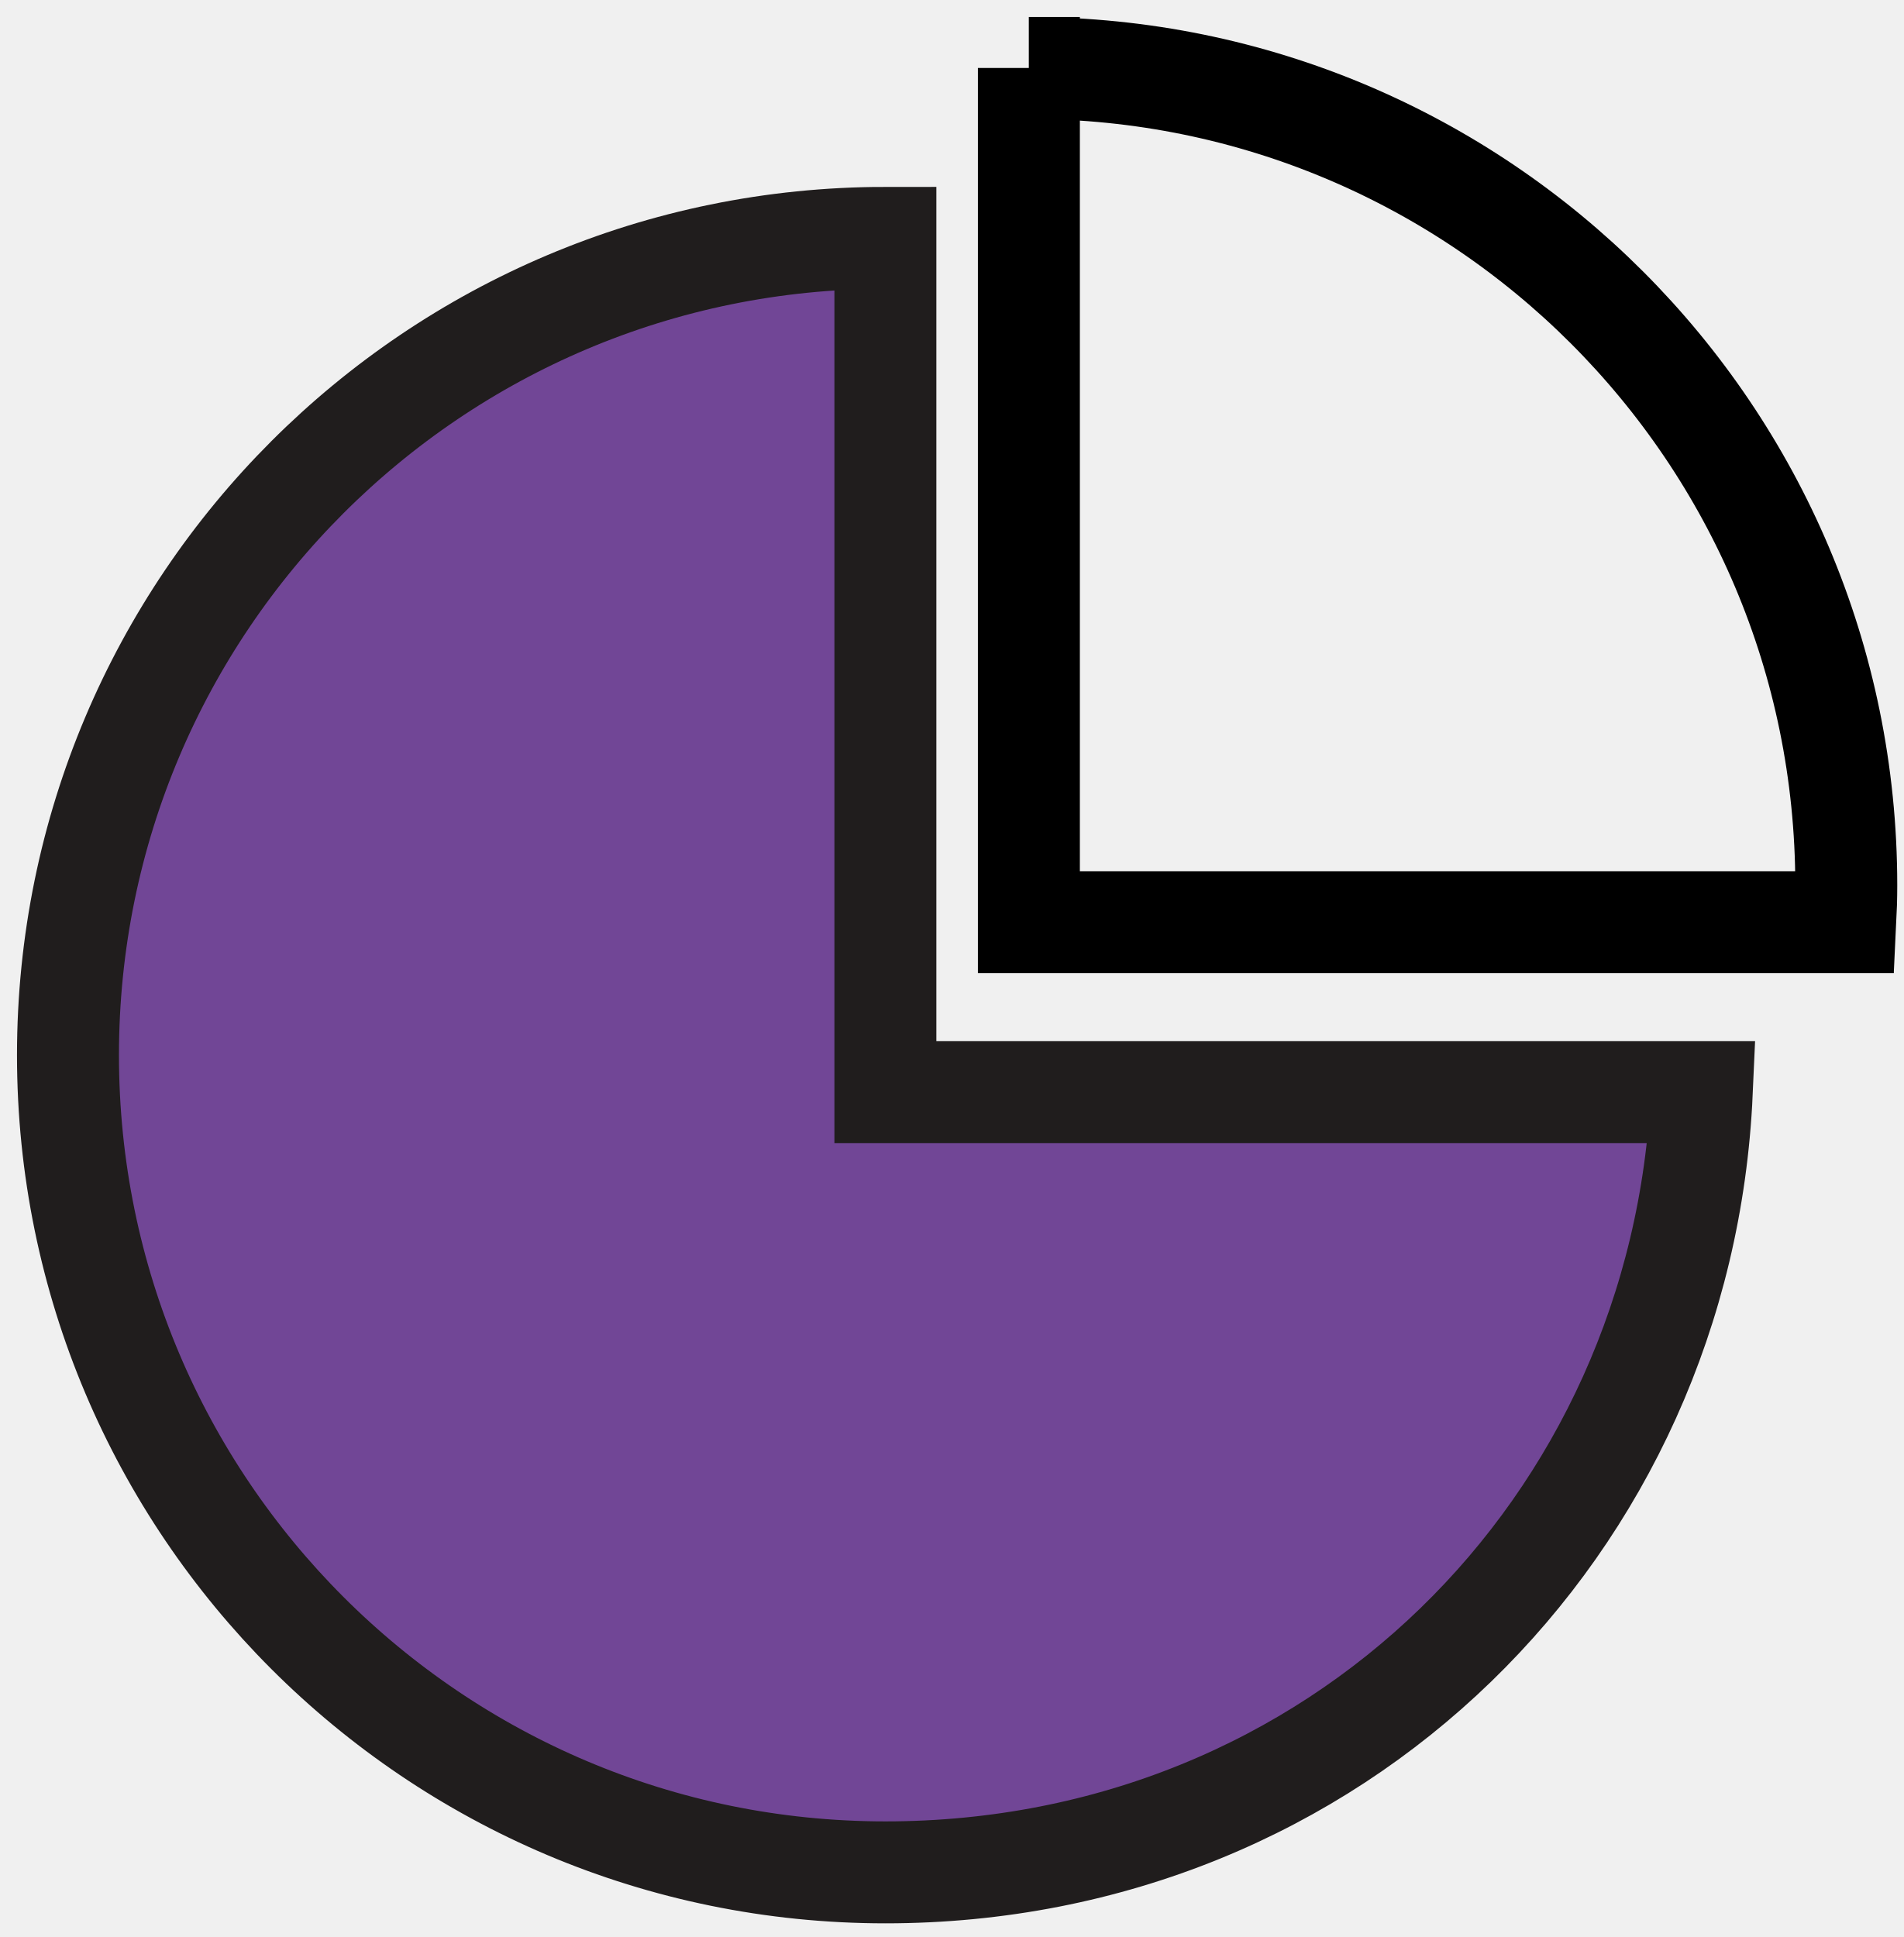
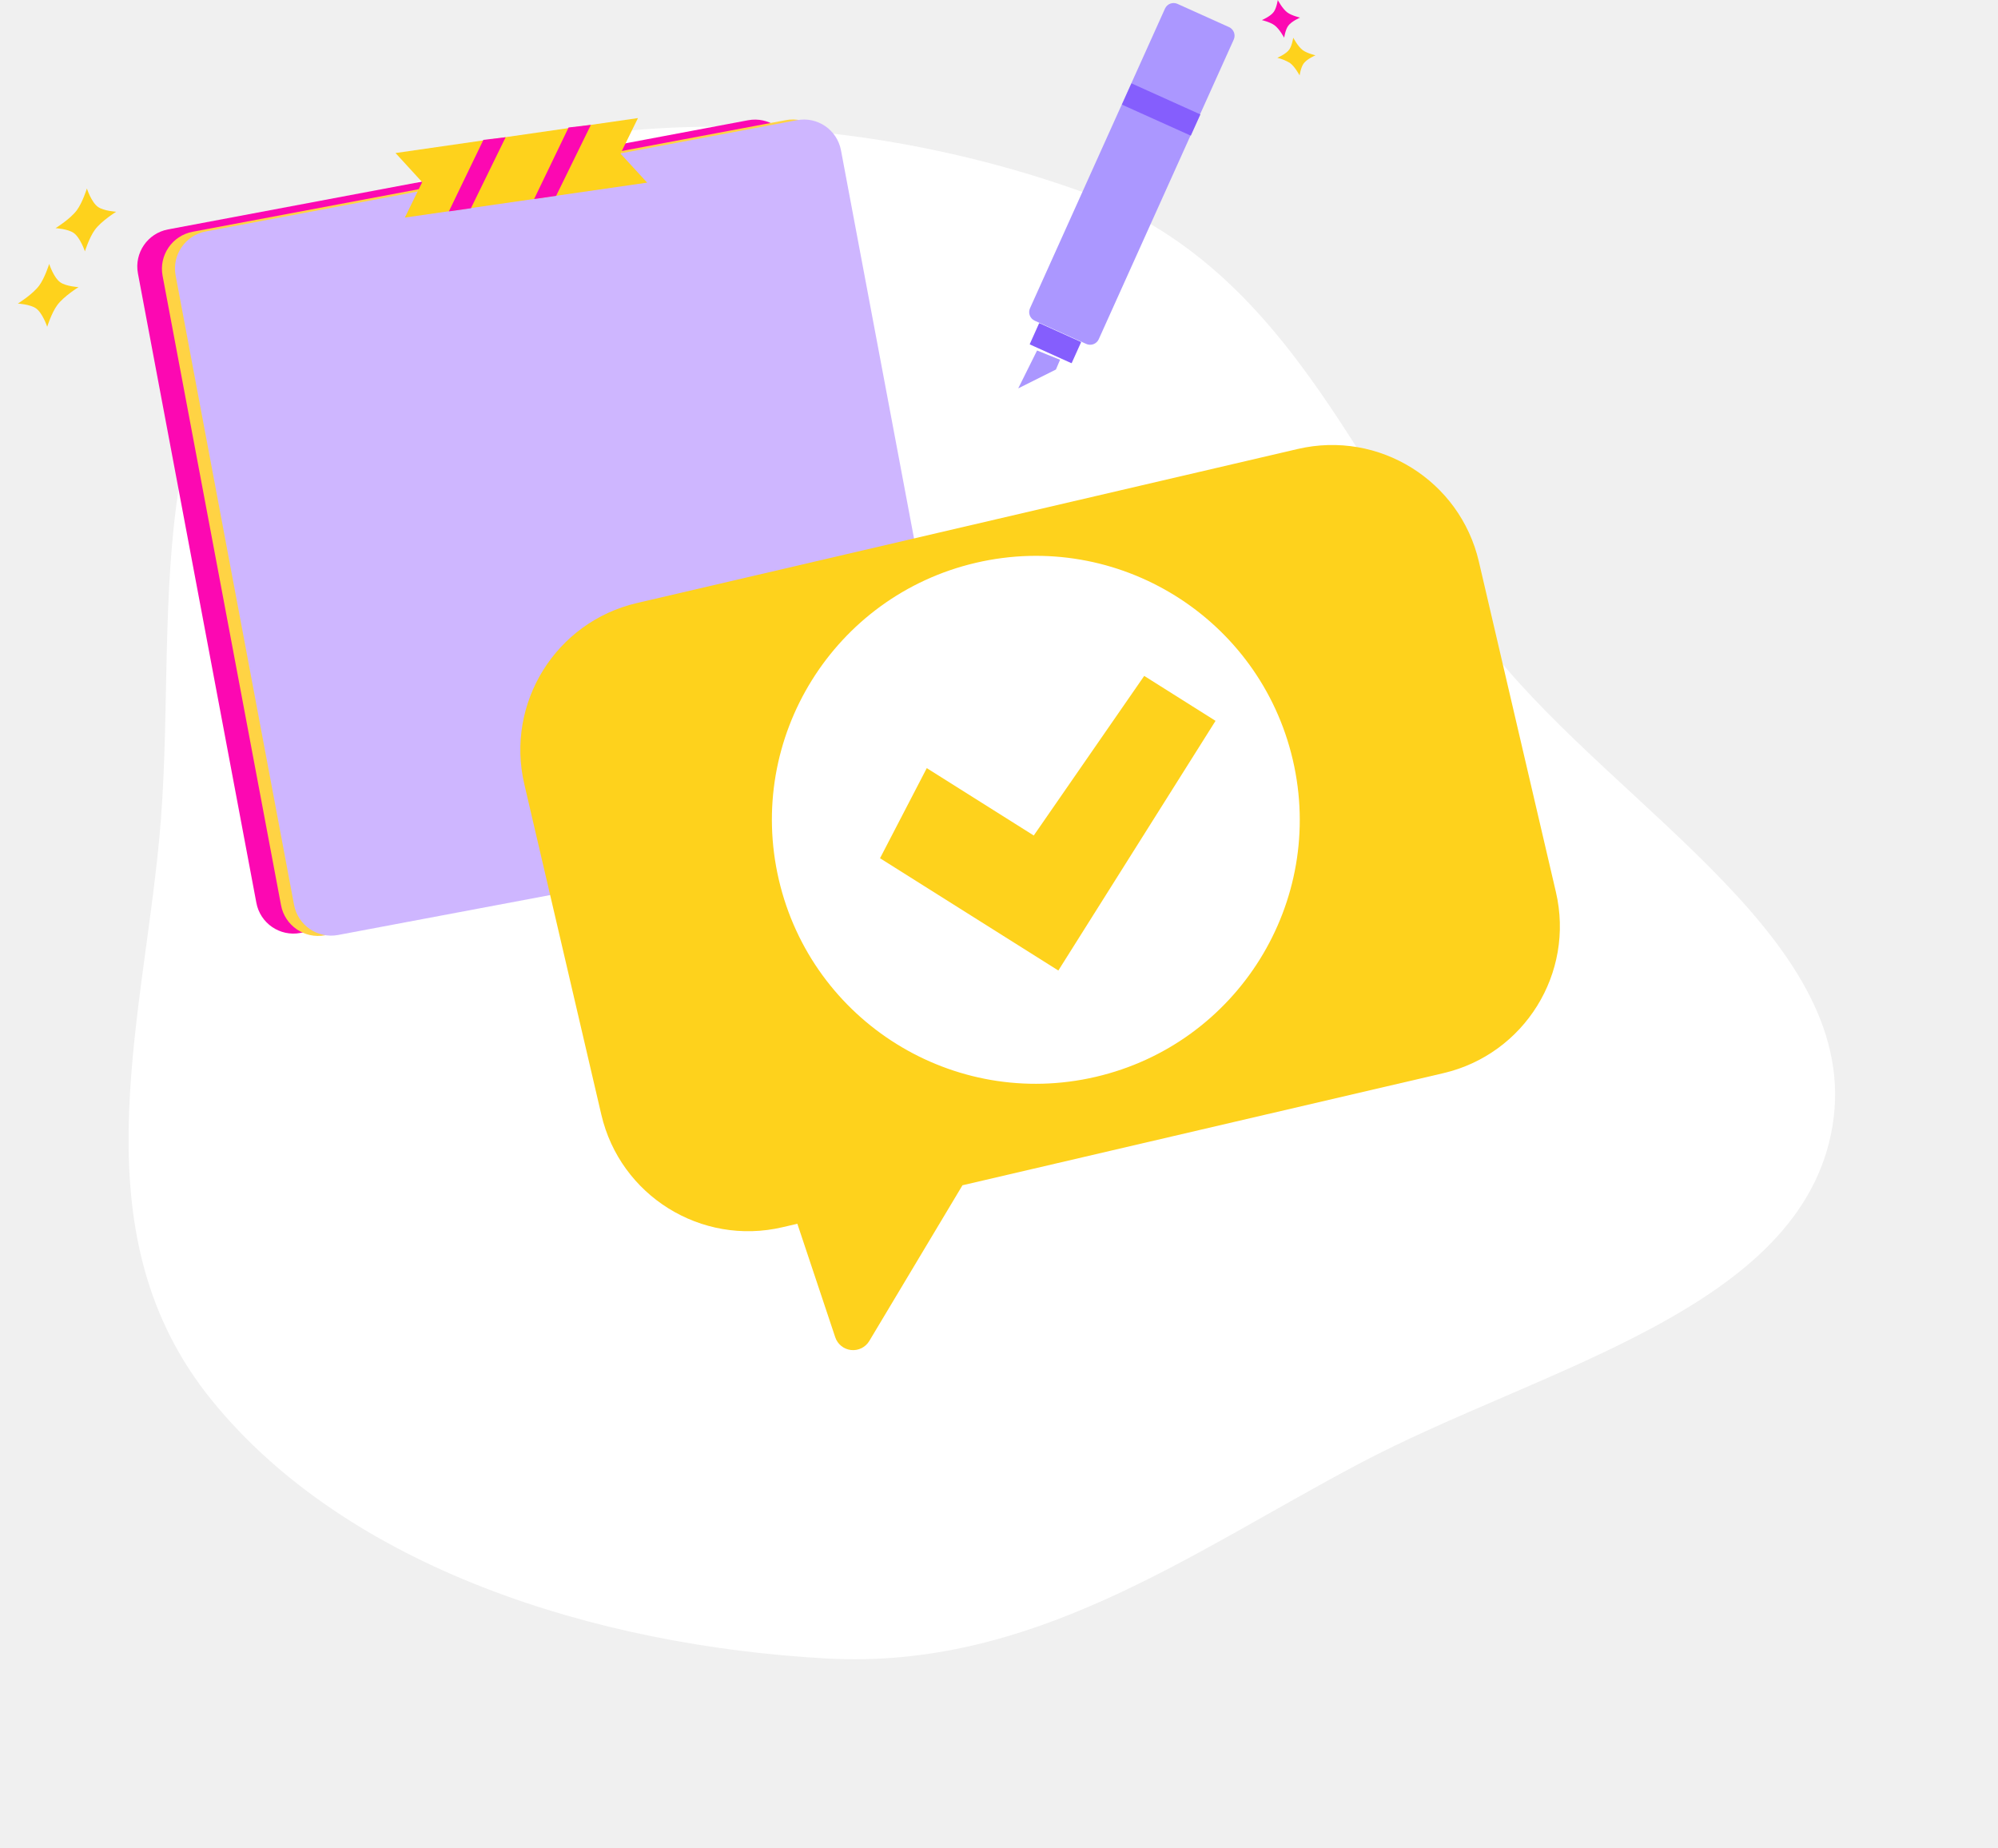
- <svg xmlns="http://www.w3.org/2000/svg" viewBox="0 0 56 57" fill="none" role="img">
-   <path d="M26.05 7C12.765 7 2 17.769 2 31.05c0 13.28 10.769 24.048 24.05 24.048 13.28 0 23.452-10.183 24.02-22.96H26.05V7Z" fill="#714696" stroke="#201D1D" stroke-width="3" stroke-miterlimit="10" />
-   <path d="M30.272 2v25.138h24.02c.018-.36.029-.725.029-1.089C54.32 12.766 43.552 2 30.27 2Z" stroke="#000" stroke-width="3" stroke-miterlimit="10" />
+ <svg xmlns="http://www.w3.org/2000/svg" width="53" height="49" fill="none">
+   <path fill="#FED21C" d="M2.305 5s.118.366.297.49c.154.107.481.126.481.126s-.391.241-.565.478c-.15.203-.266.573-.266.573s-.12-.364-.298-.489c-.153-.107-.48-.127-.48-.127s.39-.24.565-.476c.15-.203.266-.575.266-.575m32-4s.123.236.256.333c.115.083.334.134.334.134s-.23.098-.316.22c-.074.104-.105.313-.105.313s-.124-.234-.257-.331a1.2 1.2 0 0 0-.334-.136s.23-.097.316-.218c.075-.105.106-.315.106-.315" />
+   <path fill="#FC08B2" d="M33.895 0s.123.236.257.333c.114.083.334.134.334.134s-.23.098-.316.22c-.075.104-.106.313-.106.313s-.123-.234-.257-.331c-.114-.084-.334-.136-.334-.136s.23-.097.316-.218c.075-.105.106-.315.106-.315" />
+   <path fill="#FED21C" d="M1.305 7s.118.366.297.49c.154.107.481.126.481.126s-.391.241-.565.478c-.15.203-.266.573-.266.573s-.12-.364-.298-.489c-.153-.107-.48-.127-.48-.127s.39-.24.565-.476c.15-.203.266-.575.266-.575" />
+   <path fill="#fff" fill-rule="evenodd" d="M28.644 5.066c5.746 2.052 7.432 7.853 10.973 12.253 3.388 4.208 9.8 7.68 8.992 12.549-.808 4.874-7.723 6.395-12.557 8.953-4.5 2.382-8.672 5.467-14.122 5.167-6.164-.339-12.71-2.417-16.305-6.84-3.556-4.374-1.878-9.807-1.397-14.935C4.765 16.501 3.45 9.788 8.53 6.22c5.256-3.69 13.51-3.51 20.114-1.153" clip-rule="evenodd" />
+   <rect width="2" height="9.217" x="31.006" fill="#AB97FF" rx=".25" transform="rotate(24.255 31.006 0)" />
+   <path fill="#855EFD" d="M27.317 9.124a.01.01 0 0 0 .005.013l1.095.494a.01.01 0 0 0 .013-.005l.246-.546a.01.01 0 0 0-.005-.013l-1.095-.494a.01.01 0 0 0-.014.005z" />
+   <path fill="#AB97FF" d="m27.51 9.296.61.246-.11.259-1 .5z" />
+   <path fill="#855EFD" d="m30.014 2.211 1.828.824-.254.563-1.828-.823z" />
+   <rect width="17.656" height="18.987" x="3.474" y="6.27" fill="#FC08B2" rx="1" transform="rotate(-10.658 3.474 6.27)" />
+   <rect width="18.008" height="18.987" x="4.128" y="6.332" fill="#FFD344" rx="1" transform="rotate(-10.658 4.128 6.332)" />
+   <rect width="17.959" height="18.987" x="4.474" y="6.324" fill="#CEB6FF" rx="1" transform="rotate(-10.658 4.474 6.324)" />
+   <path fill="#FED21C" fill-rule="evenodd" d="m10.492 4.059 6.43-.927.246 1.712-.246-1.71-.462.94.707.77-6.428.927.46-.94z" clip-rule="evenodd" />
+   <path fill="#FC08B2" d="m12.823 3.71.59-.07-.921 1.883-.585.084zm2.26-.329.591-.069-.922 1.883-.584.084z" />
+   <path fill="#FED21C" fill-rule="evenodd" d="M16.896 15.994a4 4 0 0 0-2.988 4.804l2.043 8.765a4 4 0 0 0 4.804 2.987l.396-.092 1.005 3.01a.5.5 0 0 0 .903.099l2.472-4.13 12.754-2.973a4 4 0 0 0 2.988-4.804l-2.044-8.765a4 4 0 0 0-4.803-2.987z" clip-rule="evenodd" />
+   <circle cx="27.477" cy="21.744" r="7" fill="#fff" transform="rotate(-13.122 27.477 21.744)" />
+   <path fill="#FED21C" d="m27.422 22.16-2.838-1.787-1.24 2.39 4.73 2.978 4.17-6.622-1.892-1.192z" />
</svg>
